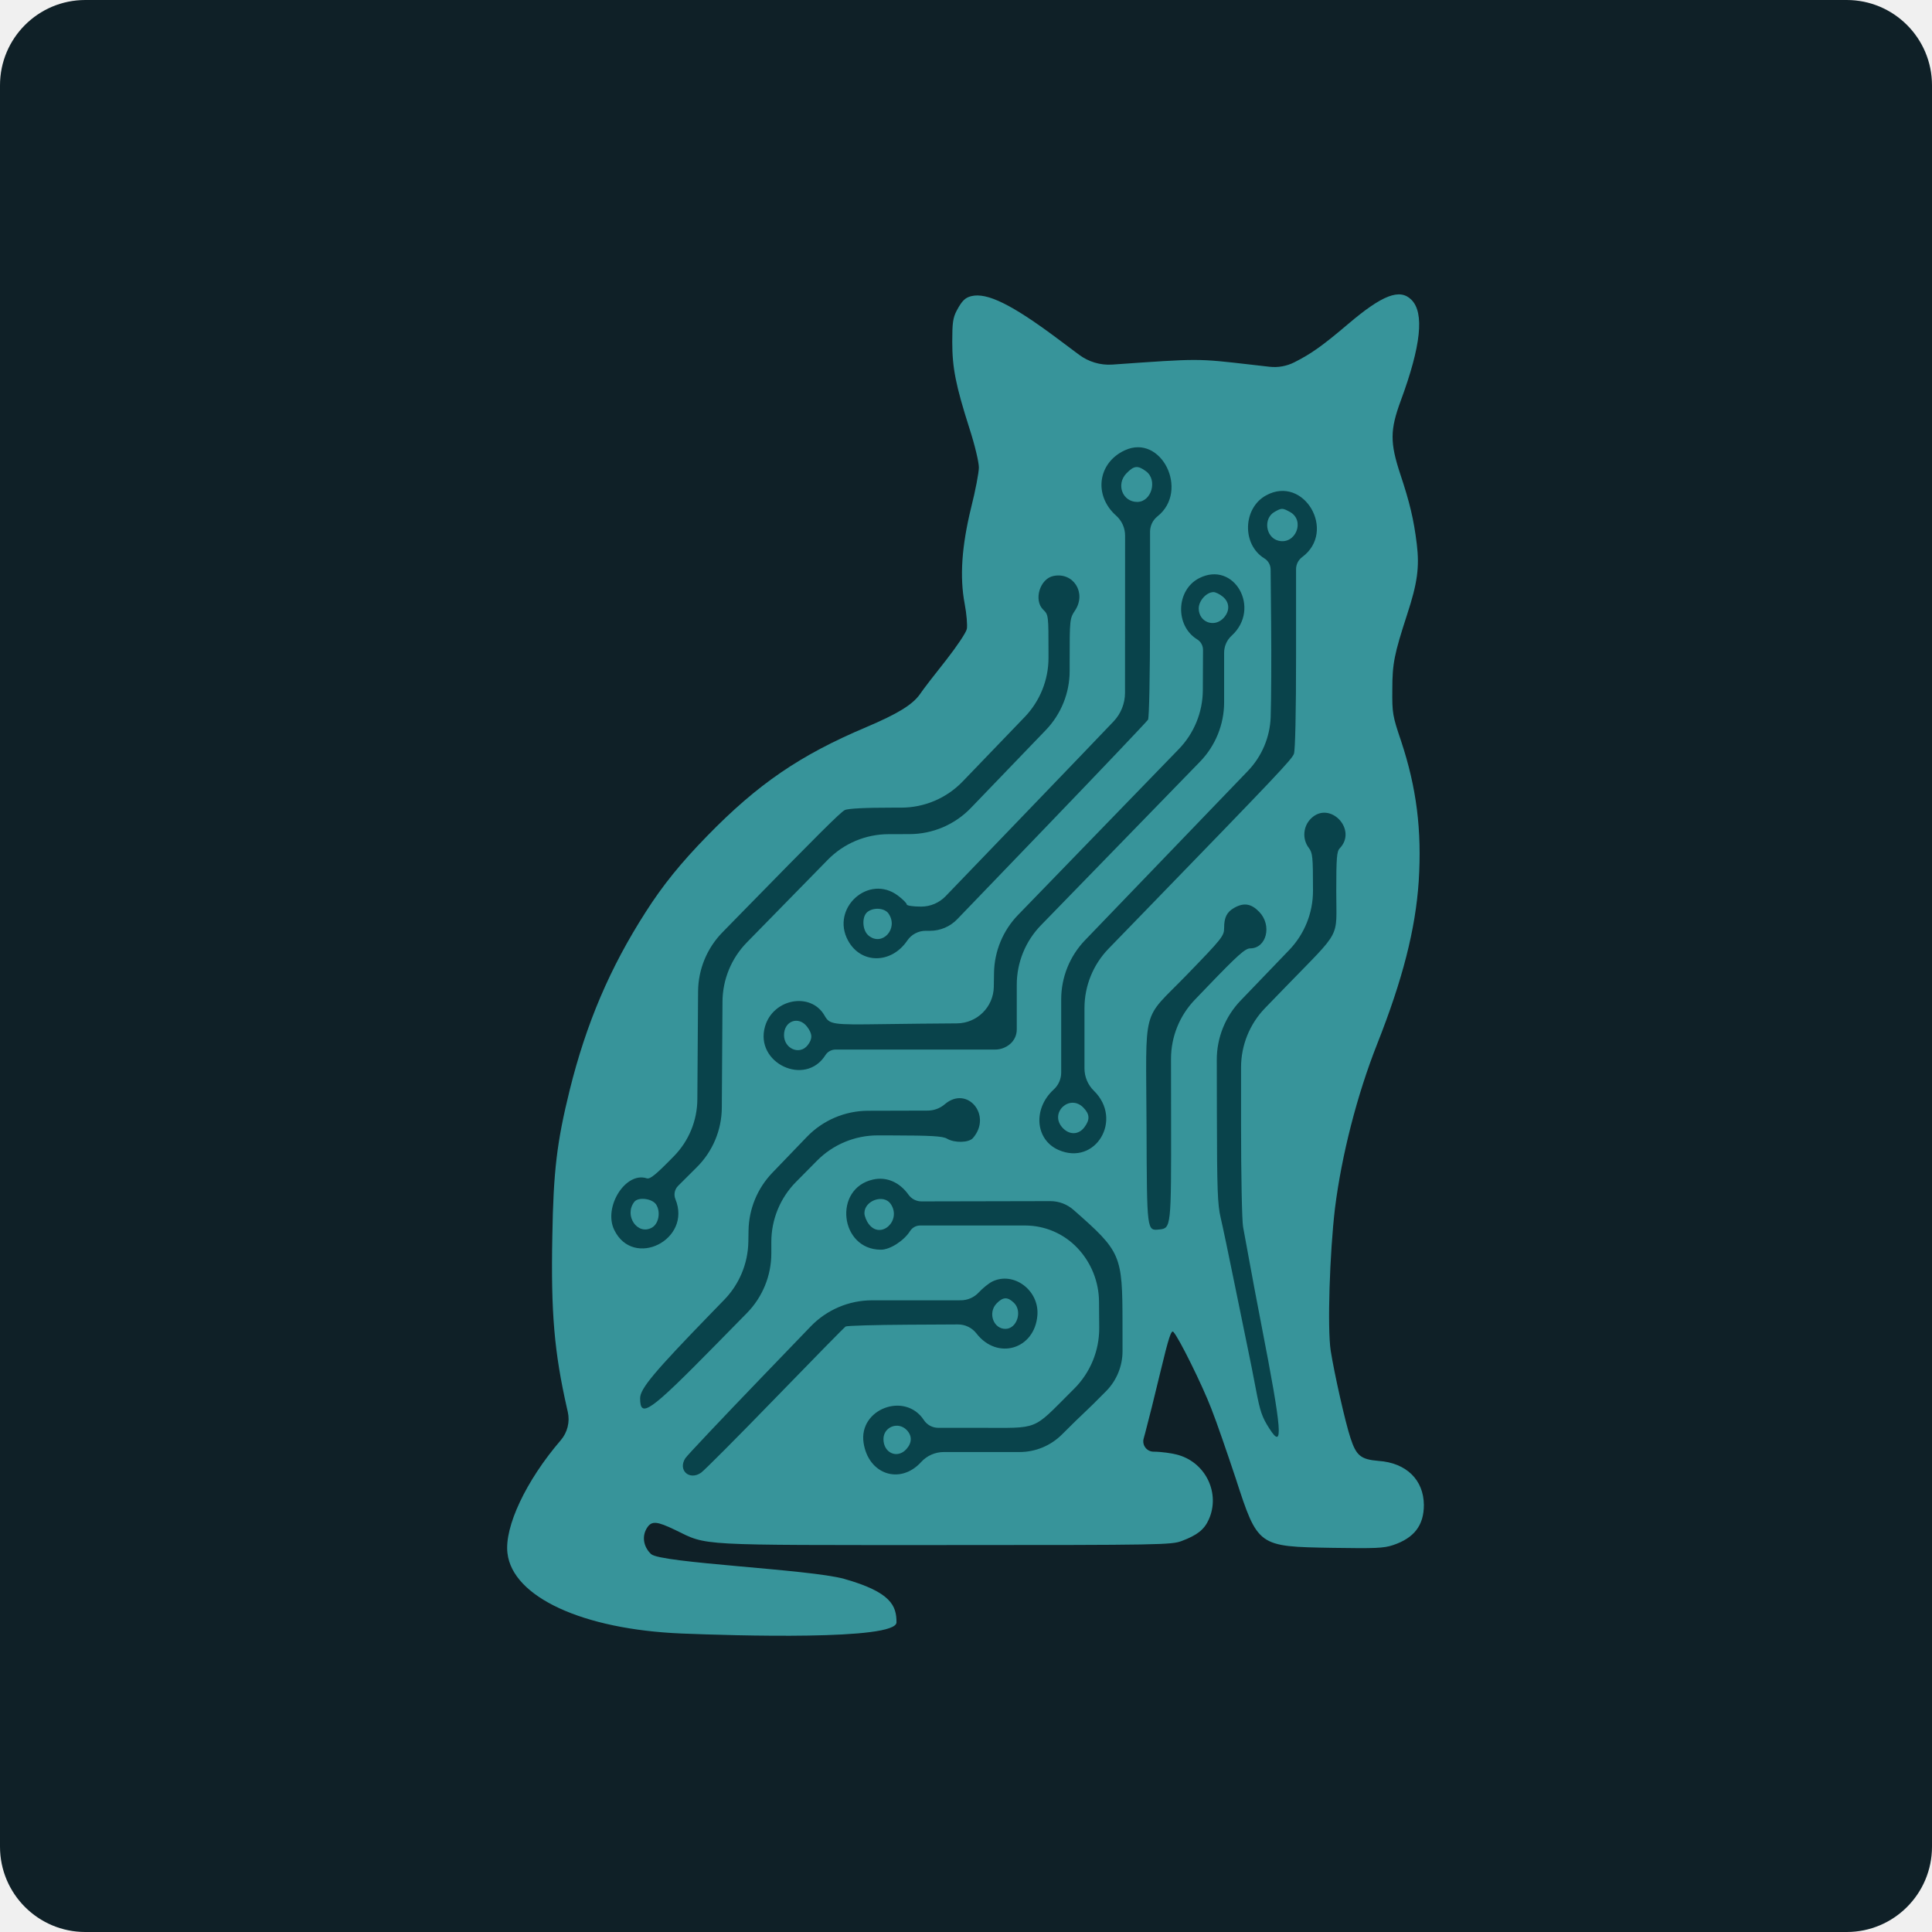
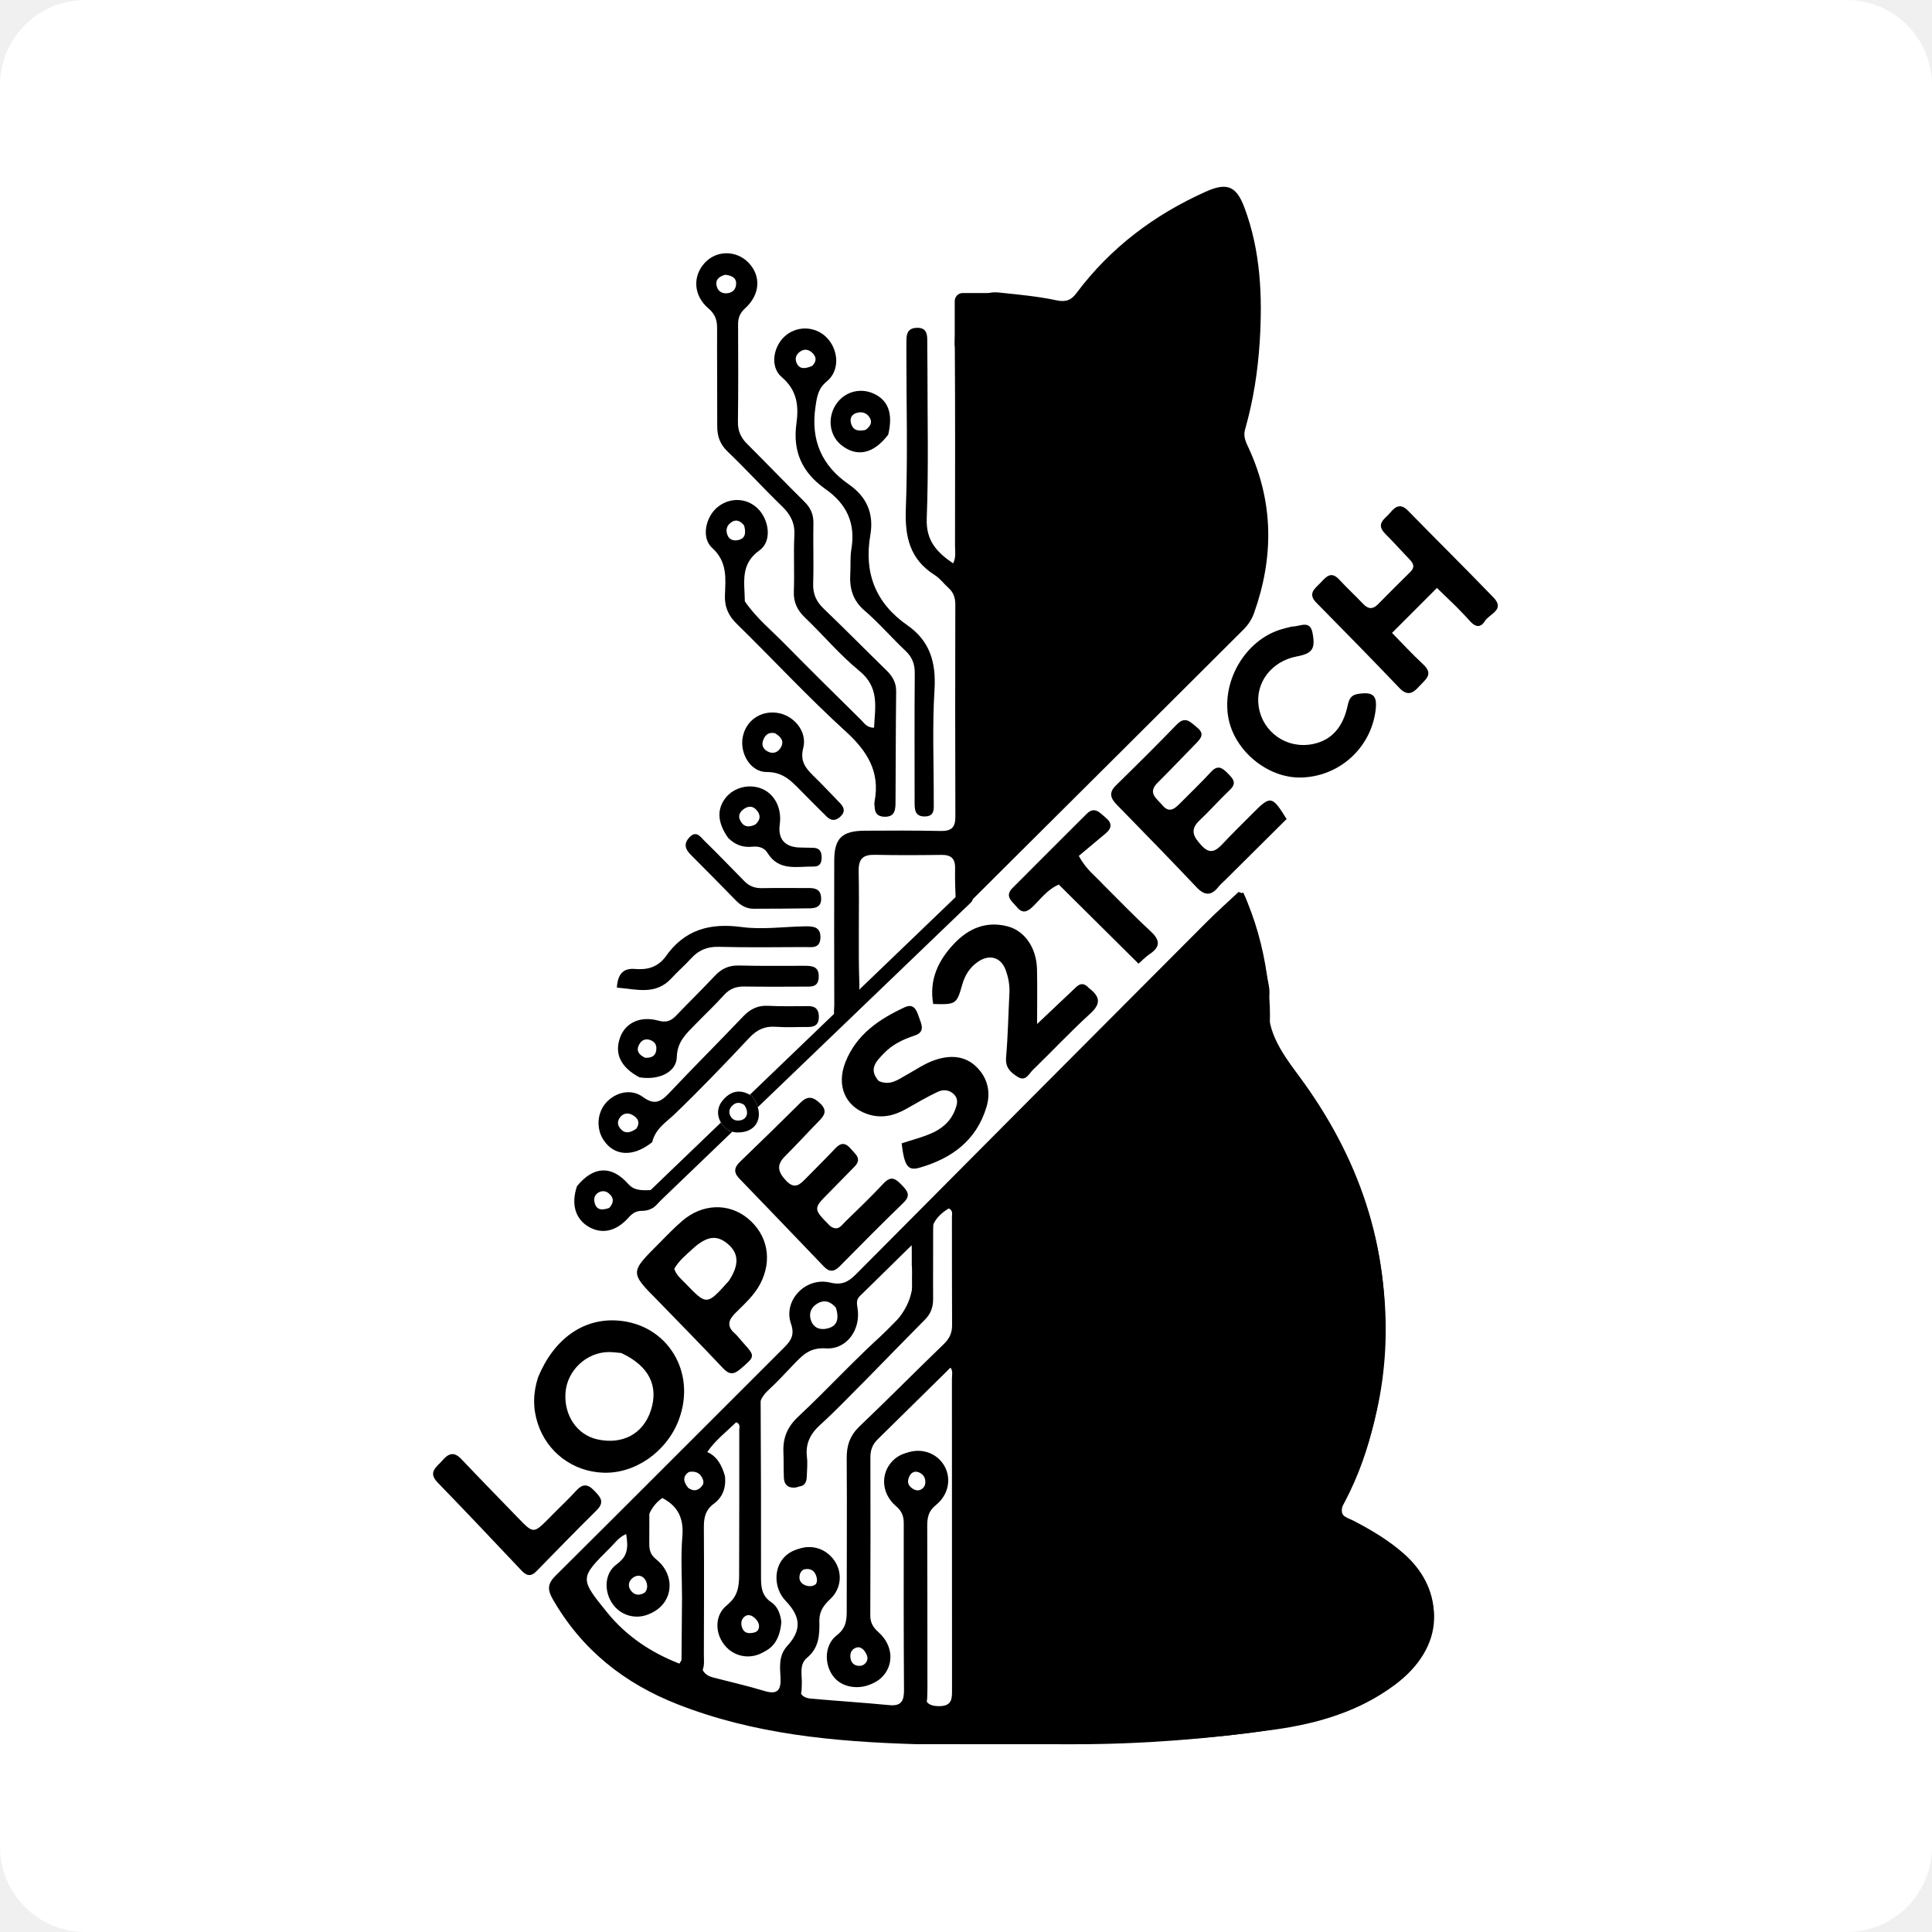
<svg xmlns="http://www.w3.org/2000/svg" width="1200" height="1200" viewBox="0 0 1200 1200" fill="none">
-   <rect width="1200" height="1200" rx="53" fill="#0F2027" />
-   <path d="M603.328 183.931C599.461 184.864 597.461 186.864 594.261 192.864C591.861 197.397 591.461 200.597 591.461 212.331C591.461 228.464 593.594 239.264 602.128 266.064C605.461 276.331 607.994 286.997 607.994 290.331C607.994 293.531 605.861 304.731 603.194 315.264C597.328 339.264 595.994 358.331 599.194 375.131C600.394 381.397 600.928 388.464 600.528 390.597C600.128 392.864 594.261 401.531 587.594 410.064C580.794 418.597 573.461 428.064 571.328 431.264C566.661 437.797 557.461 443.397 537.994 451.664C496.928 468.997 470.661 486.997 439.328 519.131C422.794 536.064 411.594 549.931 401.061 566.464C378.794 601.131 364.128 635.664 353.861 676.997C345.861 709.397 343.728 727.397 343.061 767.931C342.128 815.264 344.261 839.797 352.128 874.597L352.656 876.91C354.084 883.169 352.453 889.735 348.261 894.597V894.597C326.794 919.531 313.194 948.331 315.194 964.731C318.394 991.931 361.861 1012.06 423.328 1014.6C455.728 1015.93 556.828 1019 556.828 1007.66C556.828 997.397 553.528 988.931 524.328 980.664C502.861 974.664 410.261 970.864 404.394 965.264C399.461 960.597 398.528 953.797 402.128 948.597C404.928 944.597 408.128 944.864 419.461 950.331C439.728 960.197 431.194 959.664 587.328 959.664C721.594 959.664 727.594 959.531 733.994 957.131C743.594 953.531 747.994 950.064 750.794 943.797C757.994 927.797 749.194 908.864 732.128 903.797C728.128 902.597 721.061 901.664 716.528 901.664V901.664C712.297 901.664 709.225 897.642 710.338 893.56L711.328 889.931C713.061 883.531 717.328 866.464 720.794 851.931C725.861 830.864 727.461 825.931 728.794 827.264C732.128 830.731 746.661 860.064 752.394 874.997C755.728 883.397 762.394 902.864 767.461 918.064C781.328 960.731 781.194 960.597 827.594 961.397C854.128 961.797 859.461 961.664 865.328 959.664C878.394 955.264 884.394 947.397 884.394 934.731C884.261 919.131 873.461 908.597 856.261 907.397C845.194 906.464 842.394 904.197 838.794 893.131C835.594 883.531 828.794 853.264 826.528 838.997C824.394 824.997 825.861 778.464 829.194 750.331C833.328 717.531 842.794 680.331 855.328 648.597C871.194 608.464 879.194 577.264 881.194 547.397C883.194 515.664 879.861 489.264 870.261 460.331C864.928 444.597 864.661 442.864 864.794 428.331C864.794 412.064 865.994 406.331 873.994 381.664C880.394 362.197 881.728 352.197 879.994 337.931C878.128 322.597 875.594 312.064 869.728 294.464C863.328 274.998 863.328 267.131 869.994 248.997C882.661 214.731 884.794 194.331 876.661 186.197C869.461 178.997 858.661 183.131 837.328 201.264C821.461 214.731 814.528 219.664 803.994 224.997V224.997C799.212 227.432 793.818 228.406 788.485 227.796L777.994 226.597C743.061 222.597 745.728 222.597 690.661 226.464V226.464C683.342 226.895 676.106 224.724 670.233 220.336L656.661 210.197C628.661 189.264 613.061 181.531 603.328 183.931Z" fill="#37949A" />
-   <path fill-rule="evenodd" clip-rule="evenodd" d="M698.594 279.706C681.796 287.511 679.138 307.717 693.258 320.282V320.282C696.794 323.427 698.815 327.934 698.813 332.666L698.789 382.887L698.767 430.32C698.764 436.887 696.257 443.206 691.758 447.988V447.988C687.909 452.087 661.437 479.661 632.937 509.271L587.339 556.648C583.366 560.776 577.884 563.108 572.155 563.108V563.108C567.092 563.108 563.189 562.517 563.189 561.751C563.189 561.003 560.736 558.545 557.735 556.286C539.591 542.622 515.774 564.077 526.742 584.206C534.722 598.848 553.59 598.848 563.522 584.203V584.203C566.096 580.408 570.383 578.135 574.968 578.135H577.639V578.135C584.028 578.135 590.141 575.534 594.571 570.93L649.743 513.59C683.898 478.088 712.395 448.121 713.065 446.995C713.768 445.817 714.293 419.34 714.306 384.66L714.324 330.244C714.326 326.535 716.02 323.031 718.926 320.726V320.726C738.961 304.843 721.274 269.162 698.594 279.706ZM711.823 292.725C719.141 298.142 715.231 311.756 706.356 311.756C697.218 311.756 693.066 300.859 699.614 294.051C704.321 289.158 706.662 288.906 711.823 292.725ZM786.386 307.693C771.922 315.635 771.307 338.219 785.32 346.821V346.821C787.71 348.29 789.178 350.885 789.205 353.691L789.528 387.499C789.73 408.576 789.599 434.594 789.239 445.32V445.32C788.815 457.874 783.761 469.827 775.052 478.879L723.855 532.089L673.936 583.973C664.436 593.847 659.129 607.017 659.129 620.719V635.917V666.182C659.129 670.191 657.442 674.016 654.48 676.718V676.718C641.446 688.611 642.97 707.877 657.444 714.245C680.44 724.362 697.76 695.42 679.434 677.498V677.498C675.694 673.839 673.586 668.828 673.586 663.596V638.215V626.147C673.586 612.365 678.955 599.126 688.553 589.236L709.324 567.833C793.202 481.403 802.408 471.684 803.676 468.219C804.5 465.963 805.008 442.522 805.008 406.698V353.539C805.008 350.574 806.414 347.785 808.797 346.021V346.021C830.454 329.99 809.877 294.795 786.386 307.693ZM801.112 317.929C810.909 323.192 804.729 338.624 793.949 335.813C786.06 333.753 784.536 321.957 791.645 317.943C796.096 315.432 796.463 315.428 801.112 317.929ZM654.244 357.767C645.857 359.526 641.88 372.759 647.956 378.694C651.22 381.88 651.243 382.065 651.243 405.936V408.621C651.243 422.322 645.937 435.49 636.439 445.364L616.774 465.806L597.944 485.38C587.952 495.767 574.161 501.637 559.748 501.637H554.919C537.094 501.637 526.53 502.175 524.663 503.183C521.799 504.725 508.133 518.335 459.396 568.176L448.694 579.119C439.098 588.933 433.683 602.088 433.59 615.814L433.365 648.895L433.134 682.856C433.045 696.019 427.858 708.635 418.662 718.053V718.053C407.334 729.656 403.778 732.556 401.716 731.874C388.598 727.544 374.625 749.67 381.499 763.889C393.325 788.355 429.89 770.055 419.527 744.858V744.858C418.352 742.005 419.011 738.724 421.197 736.545L432.891 724.89V724.89C442.693 715.115 448.242 701.867 448.331 688.024L448.542 655.155L448.754 622.103C448.843 608.357 454.268 595.184 463.885 585.363L489.285 559.422L514.14 534.038C524.079 523.887 537.676 518.152 551.882 518.117L558.563 518.101L564.977 518.085C579.342 518.048 593.077 512.182 603.036 501.83L625.919 478.046L649.579 453.453C659.078 443.579 664.385 430.41 664.385 416.708V411.171C664.385 384.499 664.412 384.233 667.779 379.096C674.936 368.175 666.676 355.162 654.244 357.767ZM744.788 359.131C730.452 366.475 729.742 388.629 743.574 397.12V397.12C745.847 398.516 747.227 400.997 747.215 403.664L747.12 424.677L747.102 428.651C747.04 442.34 741.684 455.474 732.156 465.303L682.368 516.66L632.341 568.266C622.955 577.949 617.613 590.845 617.402 604.329L617.323 609.424L617.268 612.922C617.07 625.473 606.876 635.564 594.323 635.634V635.634C581.899 635.704 561.086 635.917 548.076 636.11C516.961 636.568 515.283 636.32 512.167 630.829C503.695 615.911 480.144 620.226 475.155 637.61C468.651 660.275 500.173 675.204 512.672 655.382V655.382C514.037 653.216 516.418 651.903 518.979 651.903H569.154H618.069C621.533 651.903 624.88 650.645 627.487 648.363V648.363V648.363C630.057 646.117 631.531 642.87 631.531 639.456V617.467V611.653C631.531 597.839 636.924 584.571 646.562 574.675L652.33 568.753C663.769 557.009 692.747 527.214 716.725 502.543L745.329 473.116C754.945 463.223 760.325 449.971 760.325 436.174V428.394V405.417C760.325 401.392 762.019 397.553 764.992 394.84V394.84C783.516 377.935 766.566 347.979 744.788 359.131ZM759.491 370.595C763.77 374.095 764.013 379.39 760.096 383.726C754.299 390.14 744.553 386.485 744.553 377.896C744.553 373.102 749.401 367.765 753.754 367.765C755.003 367.765 757.586 369.038 759.491 370.595ZM814.348 508.33C809.352 513.184 808.723 521.084 812.895 526.599C815.28 529.75 815.522 532.138 815.522 552.383V553.354C815.522 567.049 810.221 580.212 800.731 590.084L785.622 605.801L770.557 621.472C761.043 631.369 755.74 644.572 755.765 658.3L755.827 691.871C755.914 738.99 756.251 748.208 758.189 756.402C759.43 761.662 763.37 780.413 766.94 798.066C770.513 815.723 774.288 834.166 775.331 839.048C776.377 843.934 778.554 854.929 780.169 863.482C782.662 876.687 783.917 880.296 788.459 887.367C797.3 901.128 796.382 889.329 783.425 822.658C780.872 809.509 777.568 791.988 776.087 783.725C774.604 775.461 772.817 765.732 772.114 762.106C771.411 758.465 770.839 729.982 770.839 698.515V662.99C770.839 649.218 776.2 635.987 785.786 626.099L798.582 612.9C833.717 576.656 829.979 583.668 829.979 554.023C829.979 532.859 830.299 528.82 832.119 526.928C843.36 515.244 825.969 497.049 814.348 508.33ZM766.6 563.871C762.014 566.459 760.325 569.819 760.325 576.362C760.325 581.332 759.141 582.818 736.838 605.811C708.755 634.767 711.844 623.01 712.133 699.844C712.378 765.302 712.271 764.445 720.1 763.645C727.401 762.9 727.468 762.274 727.384 696.396L727.334 657.764C727.316 644.051 732.615 630.865 742.116 620.976L750.043 612.725C768.689 593.323 773.446 589.064 776.468 589.064C786.662 589.064 790.232 574.796 782.14 566.385C777.184 561.234 772.592 560.493 766.6 563.871ZM551.945 567.511C558.257 576.876 547.837 588.13 539.416 581.041C535.493 577.744 535.173 569.169 538.864 566.364C542.787 563.381 549.563 563.976 551.945 567.511ZM501.323 637.743C504.674 642.167 504.765 645.213 501.67 649.189C496.701 655.564 486.964 651.406 486.964 642.908C486.964 634.092 496.082 630.812 501.323 637.743ZM586.814 685.873V685.873C583.863 688.401 580.107 689.796 576.221 689.807L549.479 689.881L539.186 689.908C524.825 689.947 511.094 695.811 501.136 706.16L490.998 716.696L479.73 728.407C470.441 738.061 465.153 750.875 464.929 764.271L464.87 767.841L464.812 771.276C464.585 784.753 459.233 797.637 449.843 807.306L441.409 815.992C406.275 852.173 397.594 862.566 397.594 868.448C397.594 881.244 403.384 877.152 444.589 835.23L463.891 815.587C473.635 805.672 479.093 792.326 479.089 778.425L479.088 774.867L479.086 771.415C479.081 757.451 484.586 744.049 494.406 734.121L501.058 727.397L507.445 720.94C517.421 710.855 531.024 705.19 545.209 705.212L553.957 705.226C578.282 705.264 585.576 705.691 588.16 707.226C592.853 710.013 601.729 709.825 604.292 706.88C616.509 692.85 600.763 673.92 586.814 685.873ZM672.987 688.038C676.927 692.136 677.065 695.483 673.489 700.211C669.865 705.002 664.045 705.044 659.826 700.309C651.65 691.14 664.472 679.187 672.987 688.038ZM542.323 732.615C517.321 738.109 521.564 776.21 547.177 776.21C552.813 776.21 561.449 770.677 565.265 764.627V764.627C566.616 762.485 568.971 761.186 571.503 761.186H611.718H636.735C649.033 761.186 660.788 766.249 669.236 775.185V775.185V775.185C677.743 784.184 682.525 796.071 682.62 808.454L682.694 818.031L682.746 824.633C682.857 838.86 677.243 852.534 667.168 862.579L665.438 864.304C640.78 888.889 645.924 886.85 608.531 886.846L582.73 886.843C579.148 886.843 575.807 885.038 573.844 882.041V882.041C562.166 864.22 533.225 875.103 536.381 896.131C539.335 915.806 559.094 922.422 572.132 908.102V908.102C575.736 904.143 580.842 901.887 586.195 901.887H613.245H633.26C643.148 901.887 652.63 897.959 659.621 890.966V890.966C665.623 884.961 671.961 878.772 673.704 877.215C675.444 875.656 681.452 869.732 687.054 864.045V864.045C693.582 857.422 697.236 848.494 697.226 839.195L697.208 822.13C697.168 779.276 696.431 777.563 666.757 751.457V751.457C662.778 747.958 657.659 746.032 652.36 746.044L613.918 746.124L572.346 746.208C569.152 746.215 566.153 744.671 564.302 742.068V742.068C558.748 734.262 550.66 730.783 542.323 732.615ZM407.57 748.201C410.49 752.835 409.128 760.154 404.905 762.504C395.946 767.488 387.424 755.01 393.974 746.498C396.43 743.306 405.174 744.4 407.57 748.201ZM553.257 747.827C560.184 758.105 547.056 770.135 539.628 760.319C538.13 758.336 536.906 755.266 536.906 753.486C536.906 745.61 548.954 741.442 553.257 747.827ZM616.414 795.943C614.248 796.986 610.436 800.042 607.943 802.735V802.735C605.056 805.856 600.997 807.631 596.745 807.632L561.288 807.638L541.692 807.643C527.295 807.646 513.519 813.506 503.532 823.876L473.449 855.11C448.307 881.213 426.811 903.986 425.681 905.717C420.896 913.064 428.059 919.743 435.39 914.77C437.372 913.424 458.074 892.641 481.396 868.585C504.718 844.528 524.444 824.427 525.238 823.92C526.029 823.409 543.652 822.906 564.4 822.794L595 822.632C599.493 822.609 603.741 824.68 606.489 828.235V828.235C619.483 845.042 642.711 838.094 644.346 816.908C645.54 801.465 629.677 789.561 616.414 795.943ZM629.801 809.232C635.185 814.492 631.598 825.389 624.486 825.389C616.963 825.389 613.464 815.356 618.985 809.617C622.962 805.48 625.855 805.379 629.801 809.232ZM563.189 888.228C566.607 891.781 566.523 896.149 562.96 900.09C557.355 906.294 548.732 902.503 548.732 893.837C548.732 886.241 557.87 882.695 563.189 888.228Z" fill="#09434B" />
+   <g clip-path="url(#clip0_423_798)">
+     <rect width="1200" height="1200" rx="53" fill="white" />
+     <rect x="593" y="182" width="29" height="37" rx="5" fill="black" />
+     <path d="M583.67 838.189C591.377 833.187 593.658 826.813 593.465 818.174C592.889 792.315 593.379 766.434 593.058 740.566C592.978 734.146 594.734 729.316 599.302 724.744C653.315 670.689 707.174 616.481 761.131 562.37C764.185 559.307 766.891 555.574 772.24 554.397C779.57 570.777 784.357 587.785 786.87 605.47C787.495 609.876 788.991 614.46 788.339 618.694C785.253 638.74 795.294 652.788 806.632 668.059C843.693 717.981 863.521 773.981 859.828 837.029C857.737 872.726 850.084 906.965 832.335 938.263C834.047 942.378 837.855 943.065 840.884 944.646C851.991 950.443 862.726 956.824 872.123 965.155C895.621 985.986 896.793 1015.86 874.831 1038.19C855.451 1057.9 830.569 1066.65 804.279 1071.72C755.331 1081.16 705.7 1082.21 656.056 1082.7C643.569 1082.83 631.079 1082.85 618.599 1083.2C611.942 1083.38 608.488 1081.1 609.263 1073.92C610.074 1066.4 609.35 1060 598.982 1061.2C595.292 1061.63 593.701 1059 593.517 1055.61C593.356 1052.64 593.388 1049.67 593.387 1046.69C593.354 983.651 593.328 920.609 593.302 857.567C593.301 854.913 593.302 852.259 593.302 849.885C590.513 848.29 589.51 850.318 588.401 851.405C573.961 865.559 559.623 879.817 545.172 893.96C541.984 897.079 540.609 900.574 540.621 905.066C540.713 937.777 540.701 970.488 540.549 1003.2C540.528 1007.78 542.194 1010.74 545.639 1013.79C554.953 1022.03 555.462 1034.49 547.378 1042.12C540.001 1049.08 526.65 1048.74 519.876 1041.42C512.245 1033.17 513.263 1020.94 523.039 1013.2C527.164 1009.94 527.944 1006.61 527.934 1001.81C527.864 968.217 528.118 934.622 528.174 901.026C528.183 895.321 530.234 890.945 534.371 886.921C550.781 870.959 566.936 854.733 583.67 838.189ZM533.881 1022.87C529.562 1023.45 527.562 1025.96 528.304 1030.22C528.742 1032.73 530.512 1034.48 533.159 1034.68C536.179 1034.91 538.393 1033.26 539.25 1030.51C540.408 1026.79 538.833 1024.2 533.881 1022.87Z" fill="black" />
+     <path d="M593.912 564.005C593.436 555.388 593.057 547.365 593.231 539.354C593.366 533.145 590.621 530.907 584.652 530.986C570.977 531.169 557.294 531.253 543.624 530.938C536.14 530.765 533.162 533.209 533.332 541.234C533.829 564.713 532.968 588.227 533.768 611.688C534.143 622.672 528.706 628.535 520.76 633.781C516.958 631.268 518.196 627.673 518.186 624.643C518.088 594.613 518.088 564.583 518.162 534.553C518.196 520.702 522.883 516.068 537.114 515.963C552.871 515.847 568.634 515.818 584.386 516.135C590.83 516.264 593.419 513.998 593.395 507.386C593.231 463.382 593.283 419.378 593.36 375.374C593.367 371.215 592.173 367.879 589.065 365.106C586.183 362.534 583.815 359.22 580.611 357.204C565.176 347.497 561.963 333.549 562.629 316.095C563.877 283.437 562.962 250.697 562.953 217.991C562.952 215.613 563.016 213.234 563.014 210.856C563.009 206.277 564.772 203.586 569.849 203.607C574.731 203.627 575.869 206.556 575.923 210.551C576.003 216.496 576.054 222.443 576.052 228.389C576.039 259.608 576.802 290.858 575.616 322.033C575.086 335.966 581.96 343.062 591.998 349.915C593.955 346.076 593.175 342.479 593.179 339.031C593.226 297.406 593.326 255.779 593.049 214.155C592.996 206.294 593.551 200.619 603.663 201.599C609.949 202.209 609.863 197.06 609.488 192.927C608.693 184.188 611.375 180.725 620.982 181.743C632.8 182.994 644.641 184.065 656.24 186.53C661.701 187.69 665.133 186.704 668.459 182.252C689.577 153.982 716.825 133.431 748.898 119.059C761.929 113.219 767.866 115.331 772.952 128.955C783.02 155.928 784.213 184.028 782.423 212.402C781.261 230.831 778.401 248.999 773.327 266.765C772.024 271.324 773.981 274.85 775.71 278.614C791.155 312.24 791.192 346.338 778.892 380.839C777.461 384.852 775.227 388.158 772.2 391.173C716.159 446.978 660.205 502.869 604.1 558.609C601.447 561.244 599.655 566.157 593.912 564.005Z" fill="black" />
+     <path d="M462.631 373.489C469.768 383.924 479.082 391.438 487.383 399.899C502.994 415.81 518.891 431.441 534.761 447.095C536.766 449.072 538.315 451.977 542.882 452.009C543.525 439.217 546.407 426.994 533.763 416.701C521.609 406.807 511.431 394.518 500.04 383.643C495.164 378.988 492.797 374.064 493.068 367.217C493.526 355.642 492.798 344.015 493.397 332.453C493.789 324.886 491.049 319.605 485.771 314.505C474.235 303.356 463.405 291.476 451.832 280.368C447.061 275.789 445.462 270.763 445.481 264.518C445.542 244.306 445.316 224.093 445.403 203.882C445.425 198.831 444.227 195.123 440.049 191.583C430.658 183.624 430.06 171.463 437.813 163.166C445.107 155.361 457.337 155.346 464.889 163.133C472.821 171.312 472.216 182.917 462.867 191.437C459.67 194.35 458.414 197.283 458.436 201.443C458.541 221.655 458.597 241.869 458.342 262.078C458.272 267.586 460.086 271.743 463.882 275.536C475.865 287.511 487.614 299.721 499.655 311.636C503.515 315.455 505.335 319.557 505.222 325.044C504.966 337.507 505.489 349.99 505.073 362.444C504.855 368.966 507.02 373.662 511.658 378.101C524.755 390.636 537.452 403.588 550.45 416.227C554.261 419.933 556.679 423.846 556.617 429.419C556.36 452.305 556.356 475.192 556.231 498.079C556.205 502.731 556.019 507.414 549.504 507.301C546.222 507.243 543.689 505.996 543.362 502.252C543.234 500.774 542.946 499.23 543.217 497.809C546.777 479.14 538.549 466.361 524.967 454.003C501.688 432.823 480.255 409.625 457.727 387.602C452.393 382.388 449.986 377.002 450.273 369.558C450.674 359.164 451.892 348.993 442.31 340.283C435.31 333.921 438.378 320.788 445.847 314.841C453.604 308.666 464.191 309.224 470.958 316.166C477.792 323.176 479.566 336.266 471.731 341.836C459.595 350.465 462.5 361.63 462.631 373.489ZM462.212 326.428C459.659 323.198 456.708 322.124 453.322 325.115C451.114 327.065 450.821 329.727 451.826 332.324C452.937 335.191 455.488 336.02 458.275 335.49C462.721 334.644 463.529 331.511 462.212 326.428ZM450.392 170.651C446.518 171.771 443.871 173.904 445.325 178.319C446.247 181.119 448.667 182.444 451.659 182.147C454.619 181.853 456.698 180.213 457.141 177.212C457.742 173.138 455.413 171.23 450.392 170.651Z" fill="black" />
+     <path d="M334.228 855.386C344.088 831.602 362.156 818.833 383.259 820.188C414.42 822.188 432.959 852.231 421.507 882.168C414.002 901.786 394.432 915.41 374.747 914.723C355.901 914.066 339.796 902.074 333.977 884.06C330.983 874.79 330.988 865.395 334.228 855.386ZM385.878 840.387C383.219 840.176 380.557 839.749 377.902 839.79C364.185 840.002 352.335 851.206 351.255 864.851C350.138 878.959 358.346 891.16 370.853 893.982C386.56 897.527 399.419 890.674 404.2 876.211C409.242 860.96 403.23 848.461 385.878 840.387Z" fill="black" />
+     <path d="M512.189 303.401C497.951 293.138 492.324 280.158 494.675 263.08C496.13 252.508 495.355 242.545 485.541 234.218C477.832 227.677 480.395 214.438 488.29 208.152C496.123 201.915 507.399 202.853 514.069 210.296C521.019 218.052 521.468 230.361 513.647 236.797C508.108 241.354 507.447 246.292 506.503 252.717C503.472 273.369 510.313 289.154 527.22 300.857C538.349 308.56 542.884 318.987 540.583 332.301C536.519 355.823 543.813 374.602 563.581 388.363C577.619 398.136 581.485 411.525 580.438 428.417C579.006 451.528 580.047 474.79 579.965 497.987C579.951 502.043 580.825 507.009 574.481 507.121C567.912 507.237 568.081 502.379 568.083 497.75C568.094 471.281 567.944 444.811 568.177 418.345C568.228 412.55 566.669 408.217 562.39 404.202C553.721 396.066 545.949 386.928 536.949 379.203C529.516 372.823 527.574 365.271 528.129 356.252C528.438 351.211 527.951 346.059 528.796 341.123C531.547 325.044 525.948 312.829 512.189 303.401ZM504.511 227.24C507.33 224.389 507.222 221.54 504.285 218.924C502.104 216.982 499.565 216.587 497.052 218.316C494.614 219.994 493.585 222.525 494.692 225.218C496.414 229.409 499.88 229.273 504.511 227.24Z" fill="black" />
+     <path d="M904.517 376.812C900.075 372.491 896.067 368.62 892.508 365.183C883.304 374.395 874.367 383.339 864.611 393.105C870.739 399.333 877.092 406.285 883.983 412.655C890.761 418.92 885.175 422.163 881.51 426.277C877.598 430.667 874.196 432.561 869.159 427.283C852.149 409.459 834.883 391.878 817.591 374.325C811.946 368.595 816.843 365.511 820.23 361.95C823.554 358.454 826.667 354.407 831.774 359.948C836.599 365.182 841.869 370.002 846.764 375.174C849.891 378.478 852.764 378.466 855.869 375.348C862.57 368.618 869.218 361.833 876.015 355.201C878.932 352.354 877.973 350.063 875.637 347.609C870.518 342.236 865.543 336.722 860.32 331.453C854.126 325.203 860.426 322.173 863.535 318.38C866.715 314.502 869.985 312.514 874.512 317.15C892.141 335.206 910.098 352.943 927.624 371.097C935.112 378.853 924.972 381.327 922.223 385.818C919.431 390.377 916.063 389.274 912.918 385.667C910.384 382.76 907.617 380.057 904.517 376.812Z" fill="black" />
+     <path d="M515.706 761.577C520.558 765.039 522.677 761.049 525.022 758.786C533.15 750.944 541.256 743.063 549 734.848C553.519 730.054 556.469 732.241 559.946 735.897C563.24 739.361 566.142 742.19 561.278 746.911C547.842 759.953 534.637 773.236 521.491 786.572C518.005 790.108 515.059 790.159 511.71 786.664C494.233 768.425 476.765 750.177 459.205 732.018C455.443 728.129 456.046 725.056 459.739 721.505C472.378 709.354 484.909 697.089 497.357 684.743C501.804 680.332 505.223 681.324 509.428 685.351C514.137 689.86 512.029 692.871 508.528 696.431C501.443 703.634 494.67 711.146 487.499 718.26C481.816 723.898 483.549 728.366 488.396 733.467C493.789 739.143 497.136 735.441 500.819 731.68C506.85 725.523 513.003 719.481 518.901 713.2C522.424 709.448 525.298 709.817 528.46 713.554C531.294 716.902 535.611 719.734 530.732 724.643C525.494 729.913 520.378 735.305 515.126 740.561C504.941 750.751 504.917 750.727 515.706 761.577Z" fill="black" />
+     <path d="M761.129 546.47C759.413 548.173 758.001 549.313 756.912 550.707C752.45 556.417 748.35 556.536 743.198 551.089C726.874 533.829 710.273 516.829 693.676 499.829C689.764 495.822 688.51 492.343 693.123 487.832C705.856 475.383 718.502 462.835 730.884 450.038C736.387 444.35 739.57 448.723 743.499 451.832C748.483 455.777 745.859 458.734 742.659 461.971C734.728 469.993 727.021 478.24 719.001 486.172C712.546 492.556 718.487 495.923 721.91 500.075C726.188 505.265 729.569 502.38 732.934 498.99C739.421 492.455 746.063 486.064 752.316 479.313C756.544 474.749 759.391 477.126 762.601 480.365C765.715 483.508 768.515 486.237 763.907 490.599C757.441 496.719 751.56 503.461 745.073 509.557C738.632 515.609 741.543 520.027 746.363 525.227C751.702 530.987 755.309 528.475 759.48 524.043C765.584 517.556 771.95 511.314 778.243 505.005C789.198 494.023 790.115 494.16 799.129 508.722C786.737 521.032 774.159 533.528 761.129 546.47Z" fill="black" />
+     <path d="M408.901 808.177C391.262 790.422 391.245 790.406 408.703 772.925C413.737 767.884 418.63 762.652 424.051 758.056C436.395 747.59 452.517 747.147 464.165 756.535C476.832 766.745 479.911 782.586 472.222 797.357C468.431 804.64 462.335 809.95 456.704 815.605C452.355 819.973 451.301 823.771 456.36 828.197C458.133 829.749 459.528 831.729 461.121 833.491C469.346 842.583 469.128 842.326 459.945 850.26C455.536 854.069 452.817 853.814 448.921 849.667C435.909 835.816 422.563 822.28 408.901 808.177ZM452.736 795.526C459.201 785.717 458.982 778.503 452.039 772.621C445.221 766.843 438.967 767.643 430.098 775.792C425.989 779.567 421.564 783.134 418.793 788.104C420.148 792.138 423.244 794.57 425.89 797.308C439.005 810.881 439.023 810.863 452.736 795.526Z" fill="black" />
+     <path d="M545.813 671.435C552.892 674.587 557.856 670.51 562.917 667.719C568.89 664.425 574.504 660.424 581.041 658.279C590.402 655.207 599.576 655.675 606.764 662.926C613.461 669.68 615.505 678.353 612.708 687.634C606.429 708.465 591.016 719.572 571.144 725.287C563.82 727.393 561.716 724.177 560.025 710.15C566.034 708.178 572.301 706.575 578.184 704.071C584.878 701.223 590.347 696.683 593.12 689.568C594.456 686.142 595.581 682.737 592.472 679.652C589.545 676.748 585.715 676.63 582.502 678.137C575.806 681.277 569.406 685.063 562.957 688.712C555.116 693.149 547.108 694.971 538.241 691.789C525.047 687.054 519.346 674.366 525.098 659.748C531.842 642.609 546.043 632.925 562.038 625.588C567.629 623.023 569.379 627.553 570.717 631.597C572.148 635.924 575.128 640.909 567.978 643.243C560.813 645.583 554.055 648.898 548.918 654.332C544.638 658.859 539.035 663.911 545.813 671.435Z" fill="black" />
+     <path d="M676.407 613.761C683.653 619.258 683.688 623.638 677.11 629.632C664.811 640.838 653.414 653.03 641.461 664.624C638.989 667.023 637.072 671.971 632.119 668.873C627.761 666.148 624.344 663.134 624.893 656.802C626.045 643.498 626.283 630.115 626.967 616.769C627.216 611.921 626.326 607.223 624.747 602.754C621.893 594.677 614.788 592.452 607.64 597.229C602.493 600.668 599.367 605.572 597.677 611.543C594.223 623.749 593.756 624.008 579.634 623.603C577.014 608.672 582.647 596.604 592.655 586.073C601.668 576.588 612.54 571.995 625.679 575.33C636.474 578.071 643.79 588.721 644.1 601.995C644.357 612.956 644.153 623.927 644.153 636.039C652.135 628.495 659.307 621.751 666.437 614.962C669.269 612.266 671.899 608.85 676.407 613.761Z" fill="black" />
+     <path d="M802.441 389.164C807.602 389.225 813.644 384.756 815.24 393.155C817.122 403.056 815.18 405.883 805.387 407.741C789.642 410.728 779.47 424.236 781.819 439.037C784.317 454.777 799.112 465.343 815.23 462.188C827.756 459.737 834.221 450.817 836.895 438.918C837.786 434.954 838.515 431.786 843.535 431.002C852.836 429.548 855.607 431.92 854.389 441.348C851.37 464.726 831.76 482.365 808.158 482.932C787.066 483.439 766.115 465.877 762.795 444.908C759.206 422.237 773.587 398.113 794.856 391.179C797.11 390.444 799.427 389.899 802.441 389.164Z" fill="black" />
+     <path d="M685.353 549.57C695.284 559.42 704.515 569.102 714.358 578.117C720.342 583.599 721.259 587.844 714.02 592.636C711.598 594.239 709.574 596.444 707.155 598.562C690.447 581.984 674.086 565.752 657.626 549.419C650.259 552.649 646.189 558.699 641.115 563.472C637.577 566.8 634.723 567.273 631.5 563.31C628.607 559.753 623.701 556.741 628.96 551.477C644.273 536.149 659.553 520.788 674.919 505.513C680.031 500.431 683.322 505.064 686.914 508.022C690.863 511.275 690.574 514.423 686.851 517.556C681.182 522.328 675.488 527.071 670.074 531.602C674.659 540.245 680.436 544.125 685.353 549.57Z" fill="black" />
+     <path d="M344.238 939.696C349.077 934.832 353.658 930.583 357.817 925.956C361.613 921.732 364.841 921.459 368.885 925.669C372.62 929.558 376 932.718 370.59 938.049C357.914 950.539 345.528 963.326 333.073 976.04C329.821 979.359 327.07 978.815 324.058 975.633C306.725 957.321 289.444 938.957 271.871 920.877C265.483 914.305 271.251 911.25 274.76 907.131C278.461 902.786 281.915 901.382 286.473 906.192C298.102 918.464 309.946 930.532 321.687 942.699C331.348 952.71 331.337 952.721 341.303 942.688C342.139 941.846 342.965 940.994 344.238 939.696Z" fill="black" />
+     <path d="M485.309 1007.41C484.442 1018.97 479.123 1025.61 470.066 1027.24C461.308 1028.82 453.366 1024.83 449.383 1016.85C445.495 1009.07 447.143 1000.51 455.112 993.761C459.472 990.066 459.719 985.899 459.711 981.097C459.656 946.642 459.857 912.186 459.451 877.736C459.349 869.076 462.968 863.909 469.962 860.058C473.879 863.048 472.431 866.918 472.448 870.223C472.639 906.755 472.751 943.289 472.681 979.822C472.669 986.032 473.245 991.293 479.095 995.206C482.801 997.684 484.68 1002.05 485.309 1007.41ZM469.337 1013.73C472.963 1011.42 474.064 1008.41 471.266 1004.87C469.498 1002.63 466.921 1001.73 464.134 1003.04C461.468 1004.29 460.011 1006.56 460.545 1009.49C461.322 1013.76 464.016 1015.4 469.337 1013.73Z" fill="black" />
+     <path d="M562.915 987.462C562.928 972.904 562.85 959.238 563.008 945.574C563.059 941.148 561.899 937.955 558.334 934.801C549.521 927.006 549.286 914.01 557.141 906.307C564.331 899.256 576.558 899.422 583.668 906.667C591.398 914.543 590.723 927.292 581.28 934.833C576.579 938.587 575.902 942.765 575.921 948C576.034 980.084 576.015 1012.17 576.039 1044.25C576.04 1046.63 576.087 1049.01 576.002 1051.38C575.83 1056.13 576.486 1061.33 569.051 1061.13C562.099 1060.93 562.938 1056.02 562.93 1051.63C562.89 1030.54 562.914 1009.45 562.915 987.462ZM571.98 914.456C567.787 913.179 565.087 914.775 564.135 918.928C563.554 921.467 564.864 923.41 567.075 924.767C569.404 926.196 571.637 925.977 573.456 924.093C576.418 921.024 576.32 917.903 571.98 914.456Z" fill="black" />
+     <path d="M405.075 709.43C393.164 718.982 381.245 718.119 374.702 707.817C370.132 700.621 370.953 690.851 376.647 684.677C382.518 678.312 392.137 676.051 399.309 681.337C406.509 686.645 410.489 684.375 415.674 678.866C430.74 662.859 446.344 647.359 461.493 631.429C465.906 626.788 470.597 624.374 477.125 624.727C485.423 625.176 493.759 624.933 502.079 624.927C506.463 624.923 508.546 626.901 508.61 631.401C508.675 635.979 506.514 637.889 502.157 637.873C495.323 637.848 488.463 638.23 481.662 637.752C474.836 637.273 470.031 639.664 465.337 644.668C450.299 660.701 435.058 676.574 419.237 691.825C413.827 697.039 407.185 700.823 405.075 709.43ZM395.237 701.036C397.847 697.146 396.21 694.322 392.68 692.449C390.246 691.158 387.537 691.265 385.493 693.563C383.797 695.469 383.218 697.806 384.614 700.01C387.091 703.92 390.476 704.415 395.237 701.036Z" fill="black" />
+     <path d="M537.992 856.855C528.281 866.508 519.325 876.058 509.638 884.798C503.371 890.452 500.192 896.549 501.203 905.028C501.691 909.117 501.217 913.328 501.08 917.48C500.969 920.851 499.571 923.185 495.808 923.319C492.208 923.446 488.61 922.51 488.632 918.454C488.707 904.184 484.453 889.959 498.583 877.634C520.231 858.751 539.561 837.222 560.064 817.009C564.601 812.537 566.951 807.859 566.611 801.33C566.134 792.152 566.975 782.894 566.318 773.738C565.681 764.85 570.24 760.174 576.925 756.467C580.351 758.515 579.583 761.451 579.593 763.97C579.647 778.219 579.474 792.47 579.578 806.719C579.614 811.757 578.195 815.91 574.598 819.537C562.475 831.759 550.481 844.108 537.992 856.855Z" fill="black" />
+     <path d="M397.125 669.133C385.314 662.789 381.452 654.273 385.25 644.121C388.571 635.24 397.781 630.871 408.858 633.931C413.662 635.259 416.688 634.231 419.855 630.922C427.855 622.562 436.135 614.469 444.064 606.044C448.204 601.646 452.784 599.534 458.961 599.696C472.603 600.054 486.26 599.876 499.911 599.875C504.789 599.874 508.828 600.463 508.527 607.002C508.233 613.404 503.732 612.78 499.641 612.803C487.177 612.871 474.711 612.932 462.25 612.742C457.159 612.664 453.224 614.137 449.715 618.021C443.952 624.401 437.665 630.304 431.663 636.471C426.159 642.127 420.632 647.04 420.385 656.539C420.14 665.944 409.289 671.129 397.125 669.133ZM400.57 656.974C404.689 657.279 407.54 655.85 407.696 651.313C407.786 648.72 406.386 646.877 403.901 645.993C401.401 645.102 399.085 645.69 397.621 647.774C395.267 651.127 395.291 654.328 400.57 656.974Z" fill="black" />
+     <path d="M450.285 916.884C451.081 924.319 448.702 930.077 443.399 933.976C438.157 937.83 437.143 942.632 437.185 948.649C437.371 975.065 437.254 1001.48 437.185 1027.9C437.176 1031.39 437.807 1035.03 435.817 1038.5C428.04 1039.47 425.203 1036.03 425.259 1028.44C425.457 1001.43 425.229 974.417 425.36 947.406C425.386 942.09 424.585 937.887 419.92 934.268C413.545 929.323 411.1 922.358 414.064 914.42C416.809 907.069 426.612 900.264 433.292 900.612C441.805 901.056 447.314 906.159 450.285 916.884ZM427.403 924.098C431.044 926.735 434.081 925.793 436.471 922.353C438.322 919.689 437.321 917.225 435.224 915.231C433.131 913.239 430.566 912.423 427.978 914.169C424.375 916.6 423.915 919.732 427.403 924.098Z" fill="black" />
+     <path d="M508.904 1006.52C509.151 1015.71 508.665 1023.55 501.204 1029.73C496.07 1033.98 498.371 1040.84 498.006 1046.64C497.766 1050.45 498.5 1054.86 492.63 1054.92C486.939 1054.98 485.951 1051.31 486.001 1046.6C486.114 1036.05 484.525 1025.52 494.426 1017.23C499.737 1012.78 497.193 1000.63 491.449 995.015C481.581 985.364 481.713 970.911 491.729 964.264C500.225 958.625 510.899 960.203 517.308 968.045C523.374 975.466 523.084 986.147 515.862 993.036C512.018 996.703 508.948 1000.25 508.904 1006.52ZM503.075 974.045C499.162 973.856 496.695 975.866 496.532 979.588C496.407 982.457 498.558 984.419 501.448 985.029C504.344 985.64 506.913 984.712 508.144 982.004C509.923 978.09 507.28 976.046 503.075 974.045Z" fill="black" />
+     <path d="M413.073 594.644C425.076 577.245 440.978 573.159 460.734 575.811C473.522 577.527 486.796 575.583 499.853 575.366C504.813 575.284 509.842 575.448 509.583 582.497C509.327 589.438 504.016 588.221 499.756 588.239C481.934 588.313 464.105 588.553 446.294 588.095C439.076 587.909 433.763 590.283 429.097 595.461C425.327 599.645 420.983 603.312 417.194 607.481C407.27 618.403 395.304 614.381 383.149 613.421C383.655 605.266 386.893 601.218 394.331 601.837C401.551 602.437 407.909 601.139 413.073 594.644Z" fill="black" />
+     <path d="M499.247 492.984C492.459 486.25 487.32 479.46 476.252 479.522C466.164 479.579 459.518 468.052 461.278 458.076C463.103 447.735 472.263 441.22 482.8 442.77C493.125 444.29 501.537 454.406 498.922 464.525C496.882 472.417 500.012 476.788 504.878 481.534C510.605 487.121 516.089 492.959 521.648 498.716C524.197 501.356 525.313 504.026 522.087 507.114C519.168 509.908 516.33 509.988 513.523 507.262C508.847 502.72 504.294 498.05 499.247 492.984ZM481.362 455.411C476.846 454.445 474.601 457.179 473.704 460.844C473.002 463.715 474.906 466.029 477.568 467.102C480.334 468.217 482.925 467.318 484.597 464.878C487.101 461.225 486.055 458.212 481.362 455.411Z" fill="black" />
+     <path d="M452.227 520.399C445.497 510.814 445.171 502.511 450.766 495.465C455.902 488.997 465.531 486.644 473.314 489.955C481.314 493.358 485.702 502.154 484.324 512.025C483.081 520.931 487.311 526.006 496.359 526.395C499.317 526.522 502.282 526.492 505.241 526.589C508.978 526.712 510.306 528.893 510.347 532.397C510.388 535.874 509.27 538.281 505.415 538.226C495.071 538.078 483.768 541.314 476.682 529.729C474.676 526.448 471.174 525.514 467.324 525.904C461.721 526.47 456.767 524.978 452.227 520.399ZM469.225 512.068C472.559 509.111 472.557 505.899 469.601 502.807C467.465 500.572 464.824 500.606 462.298 502.288C459.858 503.912 458.307 506.281 459.546 509.106C461.15 512.765 463.968 514.676 469.225 512.068Z" fill="black" />
+     <path d="M389.402 966.426C392.923 958.801 391.274 951.311 391.199 944.037C391.119 936.271 395.17 932.436 403.305 927.793C403.305 939.36 403.356 948.942 403.281 958.524C403.249 962.504 403.873 965.622 407.495 968.48C417.564 976.428 418.626 989.705 410.449 997.83C402.838 1005.39 390.613 1005.19 383.448 997.377C375.733 988.965 377.531 975.712 387.451 967.923C387.916 967.558 388.431 967.257 389.402 966.426ZM402.177 988.127C404.73 984.753 403.729 981.906 400.508 979.891C397.794 978.193 394.742 978.218 392.348 980.625C390.207 982.778 390.069 985.618 391.85 987.926C394.444 991.287 397.817 991.299 402.177 988.127Z" fill="black" />
+     <path d="M461.821 546.785C465.272 550.574 468.948 551.739 473.419 551.643C483.202 551.432 492.993 551.643 502.781 551.583C507.406 551.555 510.061 553.265 510.042 558.312C510.022 563.353 506.562 564.113 502.862 564.18C491.298 564.389 479.731 564.392 468.166 564.44C463.739 564.459 460.2 562.482 457.165 559.393C447.811 549.874 438.497 540.312 429.041 530.895C425.557 527.424 424.513 524.092 428.148 520.158C432.511 515.436 435.125 519.912 437.573 522.289C445.657 530.135 453.441 538.289 461.821 546.785Z" fill="black" />
+     <path d="M358.386 736.739C368.611 724.199 379.903 723.737 390.142 735.313C392.888 738.418 395.829 739.05 399.495 739.259C403.81 739.506 408.345 738.155 413.11 740.939C409.601 746.703 406.323 752.115 398.672 752.081C395.103 752.065 392.767 753.619 390.382 756.295C382.75 764.859 373.937 766.729 365.811 762.079C357.427 757.28 354.54 748.095 358.386 736.739ZM378.427 750.259C381.271 747.138 381.492 743.991 378.12 741.202C376.189 739.604 373.79 739.438 371.581 740.784C369.301 742.173 368.714 744.449 369.288 746.886C370.333 751.33 373.412 752.074 378.427 750.259Z" fill="black" />
+     <path d="M551.689 269.954C542.533 282.069 532.042 284.144 522.415 276.332C514.699 270.071 513.697 258.197 520.183 249.906C525.54 243.059 534.639 240.845 542.595 244.454C551.693 248.58 554.817 256.827 551.689 269.954ZM537.676 267.007C540.496 264.836 542.302 262.319 539.805 258.85C537.858 256.143 535.019 255.585 531.973 256.508C528.952 257.424 527.824 259.832 528.515 262.701C529.505 266.811 532.444 268.239 537.676 267.007Z" fill="black" />
+     <path d="M447.761 697.239C449.526 700.384 451.947 702.186 454.804 702.953L406.479 749.374C404.687 751.095 401.839 751.038 400.117 749.246C398.395 747.454 398.453 744.605 400.245 742.883L447.761 697.239ZM596.754 554.118C598.546 552.396 601.395 552.454 603.117 554.246C604.839 556.038 604.781 558.887 602.989 560.608L470.687 687.696C470.035 685.491 468.897 683.194 467.234 680.907C466.727 680.568 466.223 680.261 465.726 679.982L596.754 554.118Z" fill="black" />
+     <path d="M449.824 682.394C454.729 677.281 460.54 676.427 467.234 680.907C474.666 691.129 471.646 701.54 461.345 703.155C455.609 704.054 450.686 702.559 447.695 697.124C444.724 691.724 445.798 686.59 449.824 682.394ZM462.213 686.259C459.309 684.318 456.787 684.688 454.659 686.902C452.913 688.72 452.446 690.944 453.735 693.282C455.033 695.636 457.169 696.284 459.657 695.895C464.127 695.195 465.437 690.686 462.213 686.259Z" fill="black" />
+     <path d="M568.753 1083.33C517.754 1081.79 468.223 1077.12 420.923 1058.59C387.576 1045.53 361.274 1024.55 343.324 993.262C339.966 987.408 340 983.734 345.058 978.714C392.575 931.554 439.781 884.081 487.188 836.809C491.53 832.479 493.629 828.889 491.282 822.135C486.289 807.769 500.377 792.944 515.671 796.643C523.047 798.427 527.043 796.117 531.802 791.324C604.138 718.47 676.606 645.748 749.103 573.054C755.758 566.38 762.815 560.108 769.312 554C773.054 555.043 773.582 557.598 774.345 559.724C783.129 584.205 789.605 609.213 788.715 635.448C788.45 643.271 791.13 648.803 795.812 654.68C825.691 692.191 848.212 733.518 856.676 781.191C865.879 833.018 859.376 883.076 835.86 930.449C832.069 938.087 832.011 942.201 840.836 945.835C850.989 950.017 860.152 956.405 868.626 963.499C899.137 989.038 897.983 1023.25 865.891 1046.86C843.946 1063 818.698 1070.47 792.215 1074.21C750.667 1080.09 708.905 1083.42 666.909 1083.38C634.488 1083.34 602.066 1083.35 568.753 1083.33ZM732.873 1056.4C755.362 1054.38 777.943 1053.07 800.078 1048.2C820.248 1043.76 840.059 1038.21 855.981 1024.11C871.437 1010.43 871.199 996.136 855.45 982.746C844.251 973.224 831.399 966.323 817.812 960.811C796.307 952.086 795.986 951.924 807.977 932.695C833.889 891.144 840.324 845.386 835.428 797.983C831.09 755.988 815.09 717.234 788.647 684.766C771.506 663.719 761.909 643.044 764.14 615.889C765.013 605.265 761.976 593.885 756.065 583.391C753.884 585.262 752.468 586.324 751.228 587.563C705.55 633.222 659.926 678.934 614.163 724.508C609.934 728.719 608.687 733.369 609.019 739.002C611.351 778.541 608.69 818.095 609.405 857.664C610.54 920.444 609.844 983.257 609.986 1046.06C609.996 1050.46 609.339 1054.98 611.549 1060.44C651.263 1061.22 691.251 1058.89 732.873 1056.4ZM566.318 785.897C566.318 782.172 566.318 778.447 566.318 773.37C554.631 784.836 544.272 794.985 533.932 805.154C531.734 807.316 532.202 809.823 532.646 812.61C534.739 825.745 526.026 838.361 512.889 837.499C502.895 836.843 498.349 841.86 492.871 847.559C487.716 852.922 482.696 858.443 477.212 863.452C472.168 868.059 470.544 873.361 470.608 880.103C470.913 912.536 470.93 944.974 470.775 977.409C470.737 985.338 471.262 991.87 478.327 997.838C486.453 1004.7 484.993 1016.84 477.126 1023.95C469.643 1030.71 458.371 1030.42 451.349 1023.29C443.991 1015.83 443.317 1003.51 451.484 997.073C458.185 991.791 459.067 985.51 459.086 978.293C459.167 948.238 459.196 918.182 459.175 888.126C459.174 886.558 460.044 884.486 457.273 883.385C451.091 889.375 444.051 894.738 439.023 902.268C440.14 903.63 440.845 904.556 441.618 905.422C452.298 917.398 451.796 926.531 439.293 937.081C435.707 940.106 435.657 943.74 435.637 947.508C435.492 975.48 435.576 1003.45 435.346 1031.42C435.299 1037.09 437.45 1040.48 442.834 1041.89C453.465 1044.66 464.204 1047.07 474.706 1050.26C483.143 1052.83 485.221 1049.63 484.78 1041.76C484.404 1035.06 483.645 1028.16 488.967 1022.34C497.976 1012.49 497.506 1004.25 487.953 994.287C480.597 986.614 480.359 973.916 487.439 966.866C494.841 959.496 507.476 959.872 514.681 967.676C521.711 975.289 521.475 988.164 513.025 994.735C507.758 998.831 506.552 1003.25 506.706 1009.25C506.84 1014.45 508.509 1020.54 503.54 1024.34C495.693 1030.34 496.035 1038.42 496.213 1046.89C496.324 1052.2 498.864 1054.64 503.605 1055.05C519.887 1056.47 536.201 1057.54 552.469 1059.09C559.957 1059.81 561.53 1056.25 561.488 1049.69C561.266 1015.17 561.275 980.648 561.338 946.129C561.347 941.66 560.124 938.569 556.499 935.465C547.226 927.524 546.76 914.856 554.74 907.053C561.969 899.984 573.971 900.152 581.366 907.425C588.832 914.768 588.296 927.492 579.378 935.124C575.2 938.699 574.072 942.495 574.083 947.509C574.155 981.432 574.214 1015.36 573.992 1049.28C573.947 1056.11 575.458 1059.74 583.329 1059.72C591.571 1059.7 591.322 1054.85 591.317 1049.15C591.267 984.869 591.306 920.591 591.255 856.314C591.253 853.79 592.205 850.924 589.683 848.72C587.068 849.038 585.681 851.104 584.034 852.737C570.926 865.721 557.963 878.854 544.678 891.653C540.243 895.925 538.543 900.554 538.579 906.652C538.761 937.598 538.693 968.548 538.51 999.495C538.471 1006.24 539.125 1011.62 545.349 1016.47C553.385 1022.73 552.836 1035.99 545.782 1042.78C538.671 1049.61 525.659 1049.64 518.984 1042.84C511.727 1035.44 511.504 1022 519.726 1015.72C525.139 1011.58 525.914 1006.94 525.909 1001.11C525.884 969.291 526.154 937.47 525.901 905.652C525.837 897.642 528.033 891.502 533.923 885.886C551.577 869.051 568.739 851.701 586.283 834.748C589.78 831.369 591.384 827.836 591.354 823.005C591.215 800.688 591.323 778.369 591.26 756.05C591.255 754.167 592.086 751.783 589.253 750.588C581.375 755.376 577.2 761.698 577.932 771.685C578.758 782.931 577.816 794.296 578.182 805.591C578.381 811.754 576.341 816.248 571.982 820.535C552.465 839.732 533.701 859.727 513.632 878.318C503.282 887.904 496.638 897.69 499.067 912.177C499.403 914.179 498.995 916.335 498.748 918.398C498.354 921.684 496.929 923.954 493.125 924.003C488.965 924.056 487.086 921.733 486.896 918.004C486.624 912.66 486.821 907.294 486.597 901.947C486.228 893.14 488.986 886.288 495.777 879.941C514.247 862.678 531.301 843.866 550.167 827.073C562.577 816.027 569.256 804.123 566.318 785.897ZM423.614 992.558C423.603 979.763 422.771 966.899 423.827 954.192C424.756 943.012 421.073 935.464 411.387 930.443C398.541 939.153 396.837 960.92 408.199 971.177C415.742 977.987 416.015 990.92 408.777 998.513C401.663 1005.98 389.587 1005.99 382.411 998.549C374.945 990.804 374.598 977.61 383.036 971.618C390.412 966.382 390.117 960.386 388.927 952.833C384.353 954.742 382.013 958.301 379.142 961.156C359.968 980.23 359.932 980.312 377.067 1001.47C389.078 1016.29 404.37 1026.44 421.967 1033.31C422.761 1031.93 423.292 1031.43 423.297 1030.93C423.437 1018.74 423.52 1006.54 423.614 992.558ZM519.205 812.213C515.942 808.411 512.028 806.994 507.53 809.742C503.524 812.19 502.189 816.123 503.826 820.435C505.562 825.007 509.586 826.215 514 825.119C520.265 823.563 521.221 819.003 519.205 812.213ZM389.141 987.905C391.036 991.483 393.664 993.606 397.753 991.405C400.887 989.719 402.724 986.964 401.683 983.266C400.779 980.055 398.187 978.121 394.994 978.433C390.336 978.887 388.531 982.131 389.141 987.905ZM560.943 920.943C562.108 925.787 565.167 927.879 569.995 926.641C573.169 925.828 574.875 923.264 574.746 920.089C574.614 916.827 572.39 914.739 569.285 914.043C564.647 913.005 562.157 915.477 560.943 920.943ZM426.348 914.515C421.3 918.847 421.322 923.024 427.162 926.412C429.538 927.79 432.394 927.41 434.579 925.389C436.418 923.689 437.466 921.418 436.597 919.008C435.089 914.824 431.889 913.186 426.348 914.515ZM496.522 975.577C493.967 978.296 493.428 981.379 495.539 984.467C497.396 987.185 500.248 988.189 503.366 986.895C506.442 985.619 508.056 982.998 507.225 979.72C505.946 974.667 502.382 973.392 496.522 975.577ZM527.487 1024.49C524.379 1027.84 523.992 1031.26 527.646 1034.38C530.185 1036.56 533.101 1036.3 535.791 1034.56C538.22 1032.98 539.595 1030.67 538.316 1027.81C536.381 1023.49 533.247 1021.44 527.487 1024.49ZM459.071 1006.58C457.7 1010.67 457.734 1014.4 462.578 1015.99C465.632 1016.99 468.421 1016.06 470.374 1013.27C472.226 1010.61 471.538 1008.03 469.702 1005.92C466.691 1002.45 463.258 1001.93 459.071 1006.58Z" fill="black" />
+   </g>
+   <defs>
+     <clipPath id="clip0_423_798">
+       <rect width="1200" height="1200" fill="white" />
+     </clipPath>
+   </defs>
</svg>
